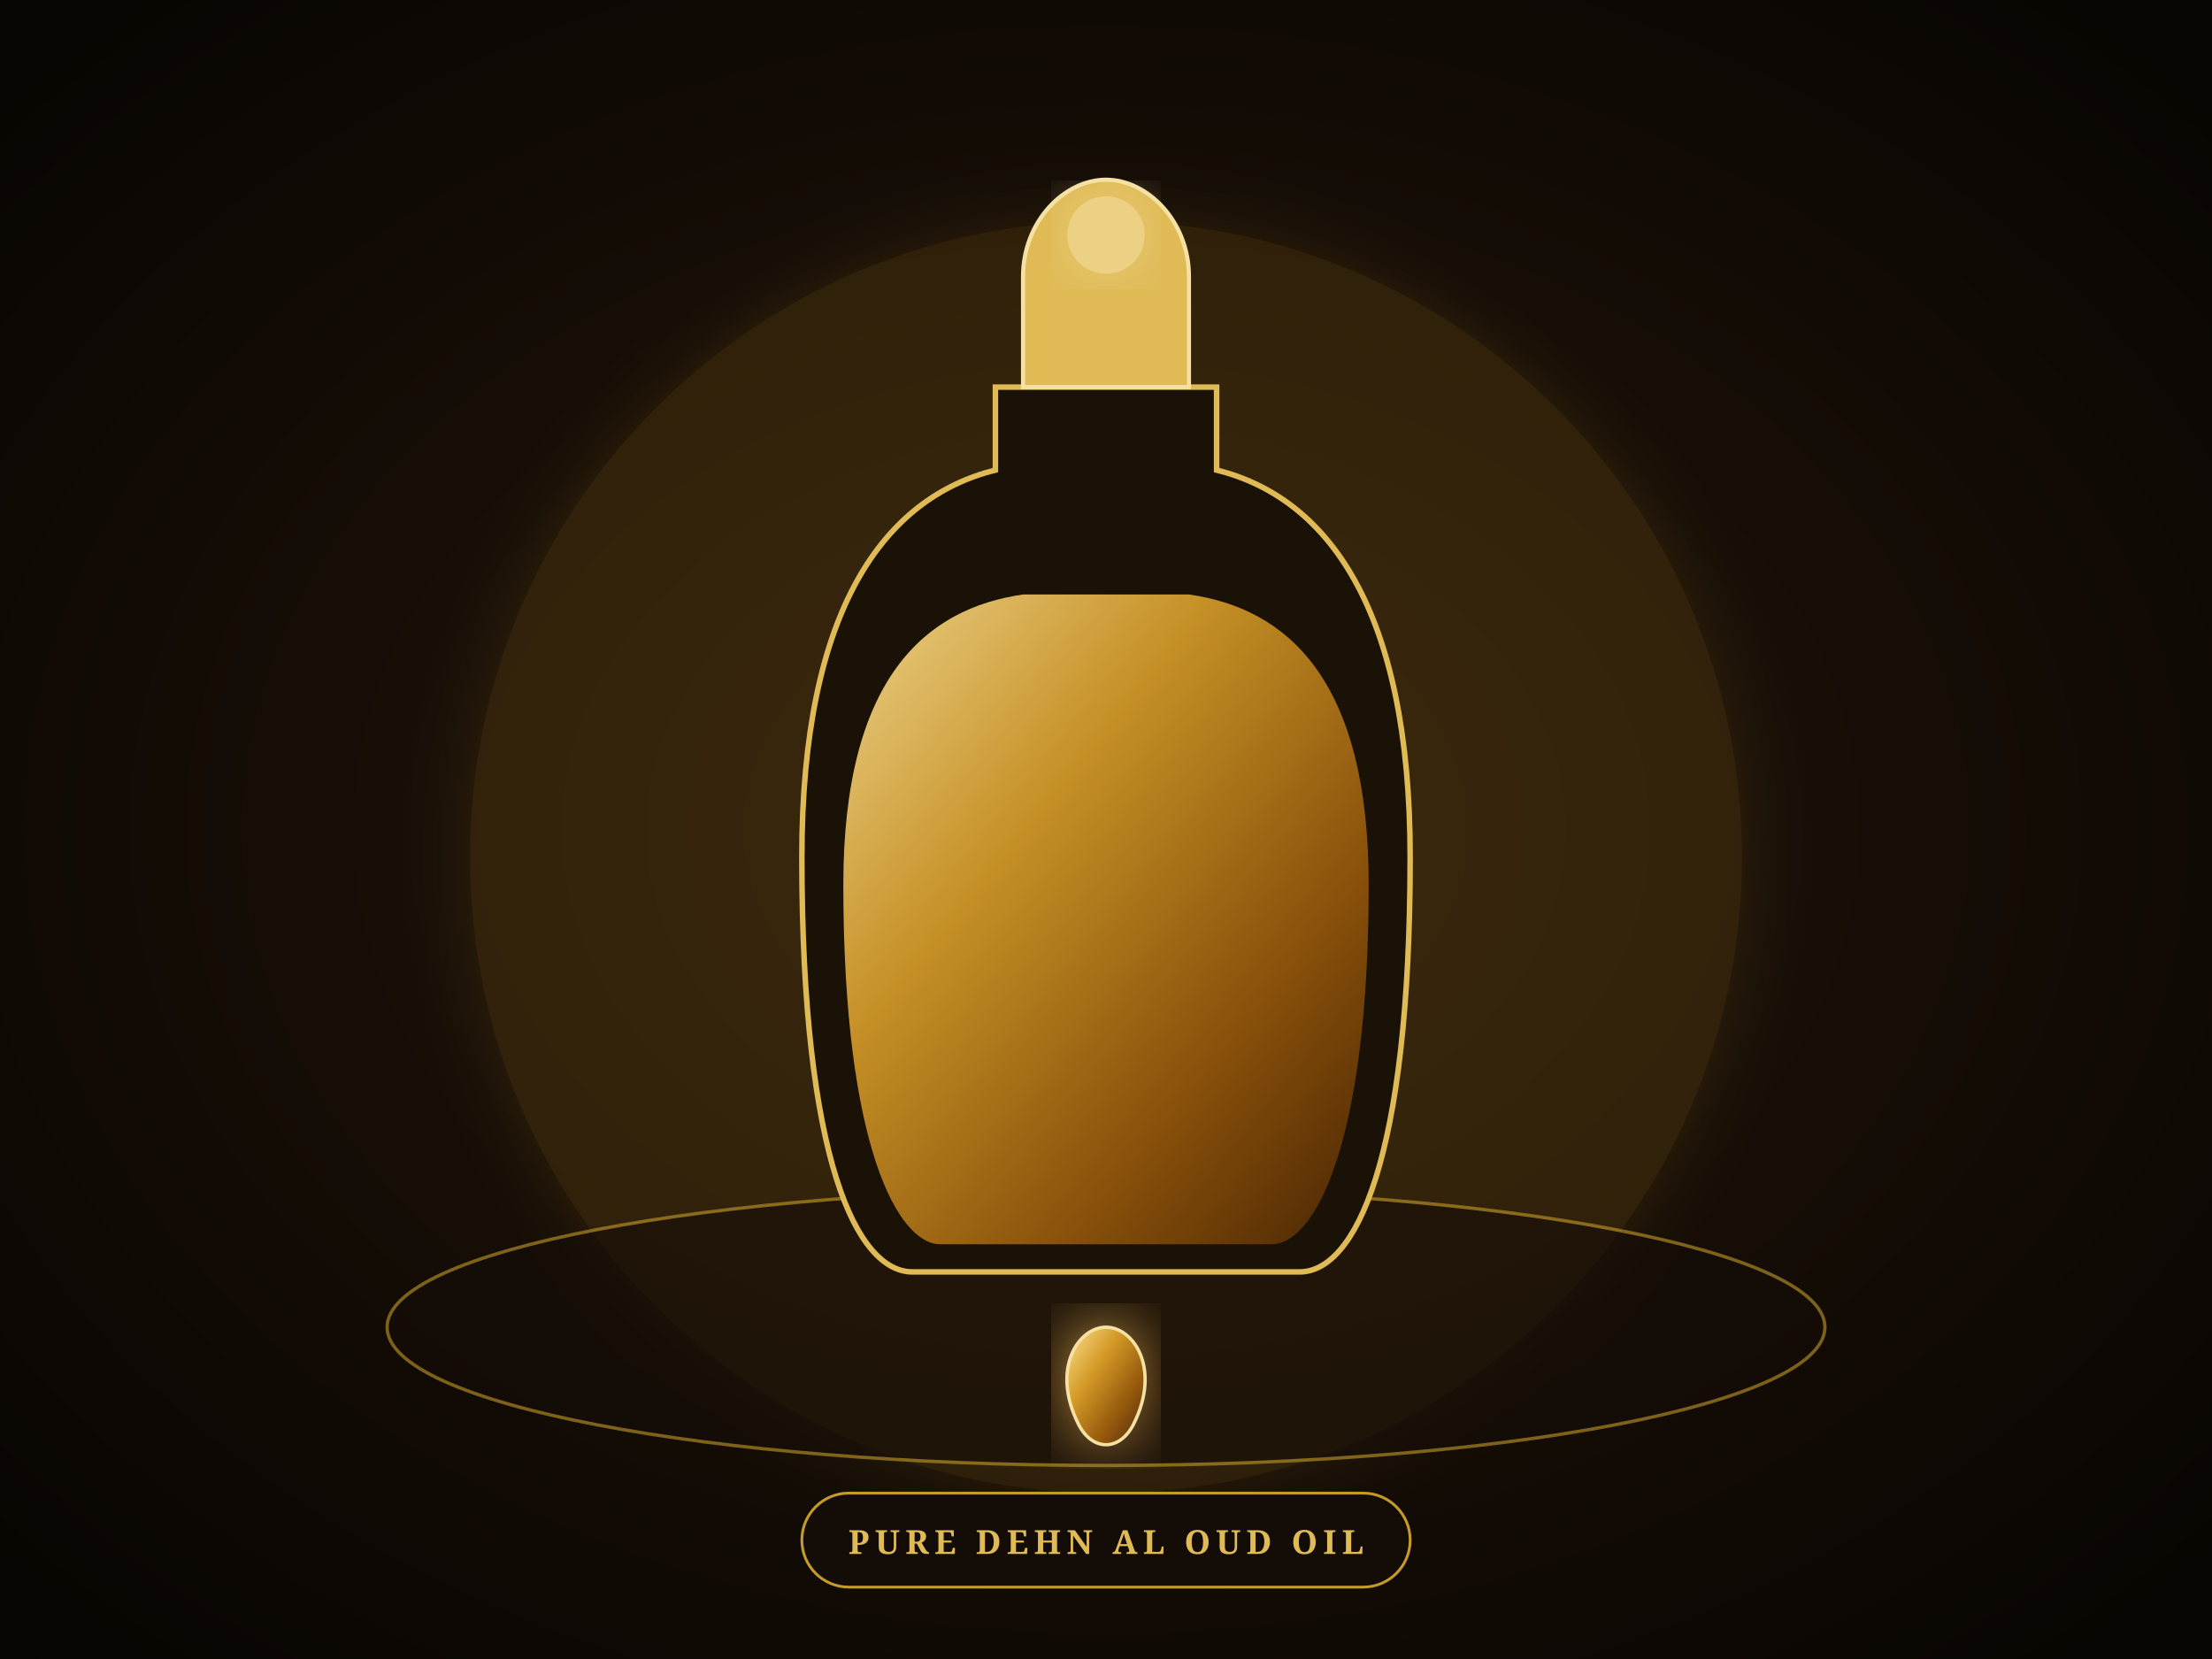
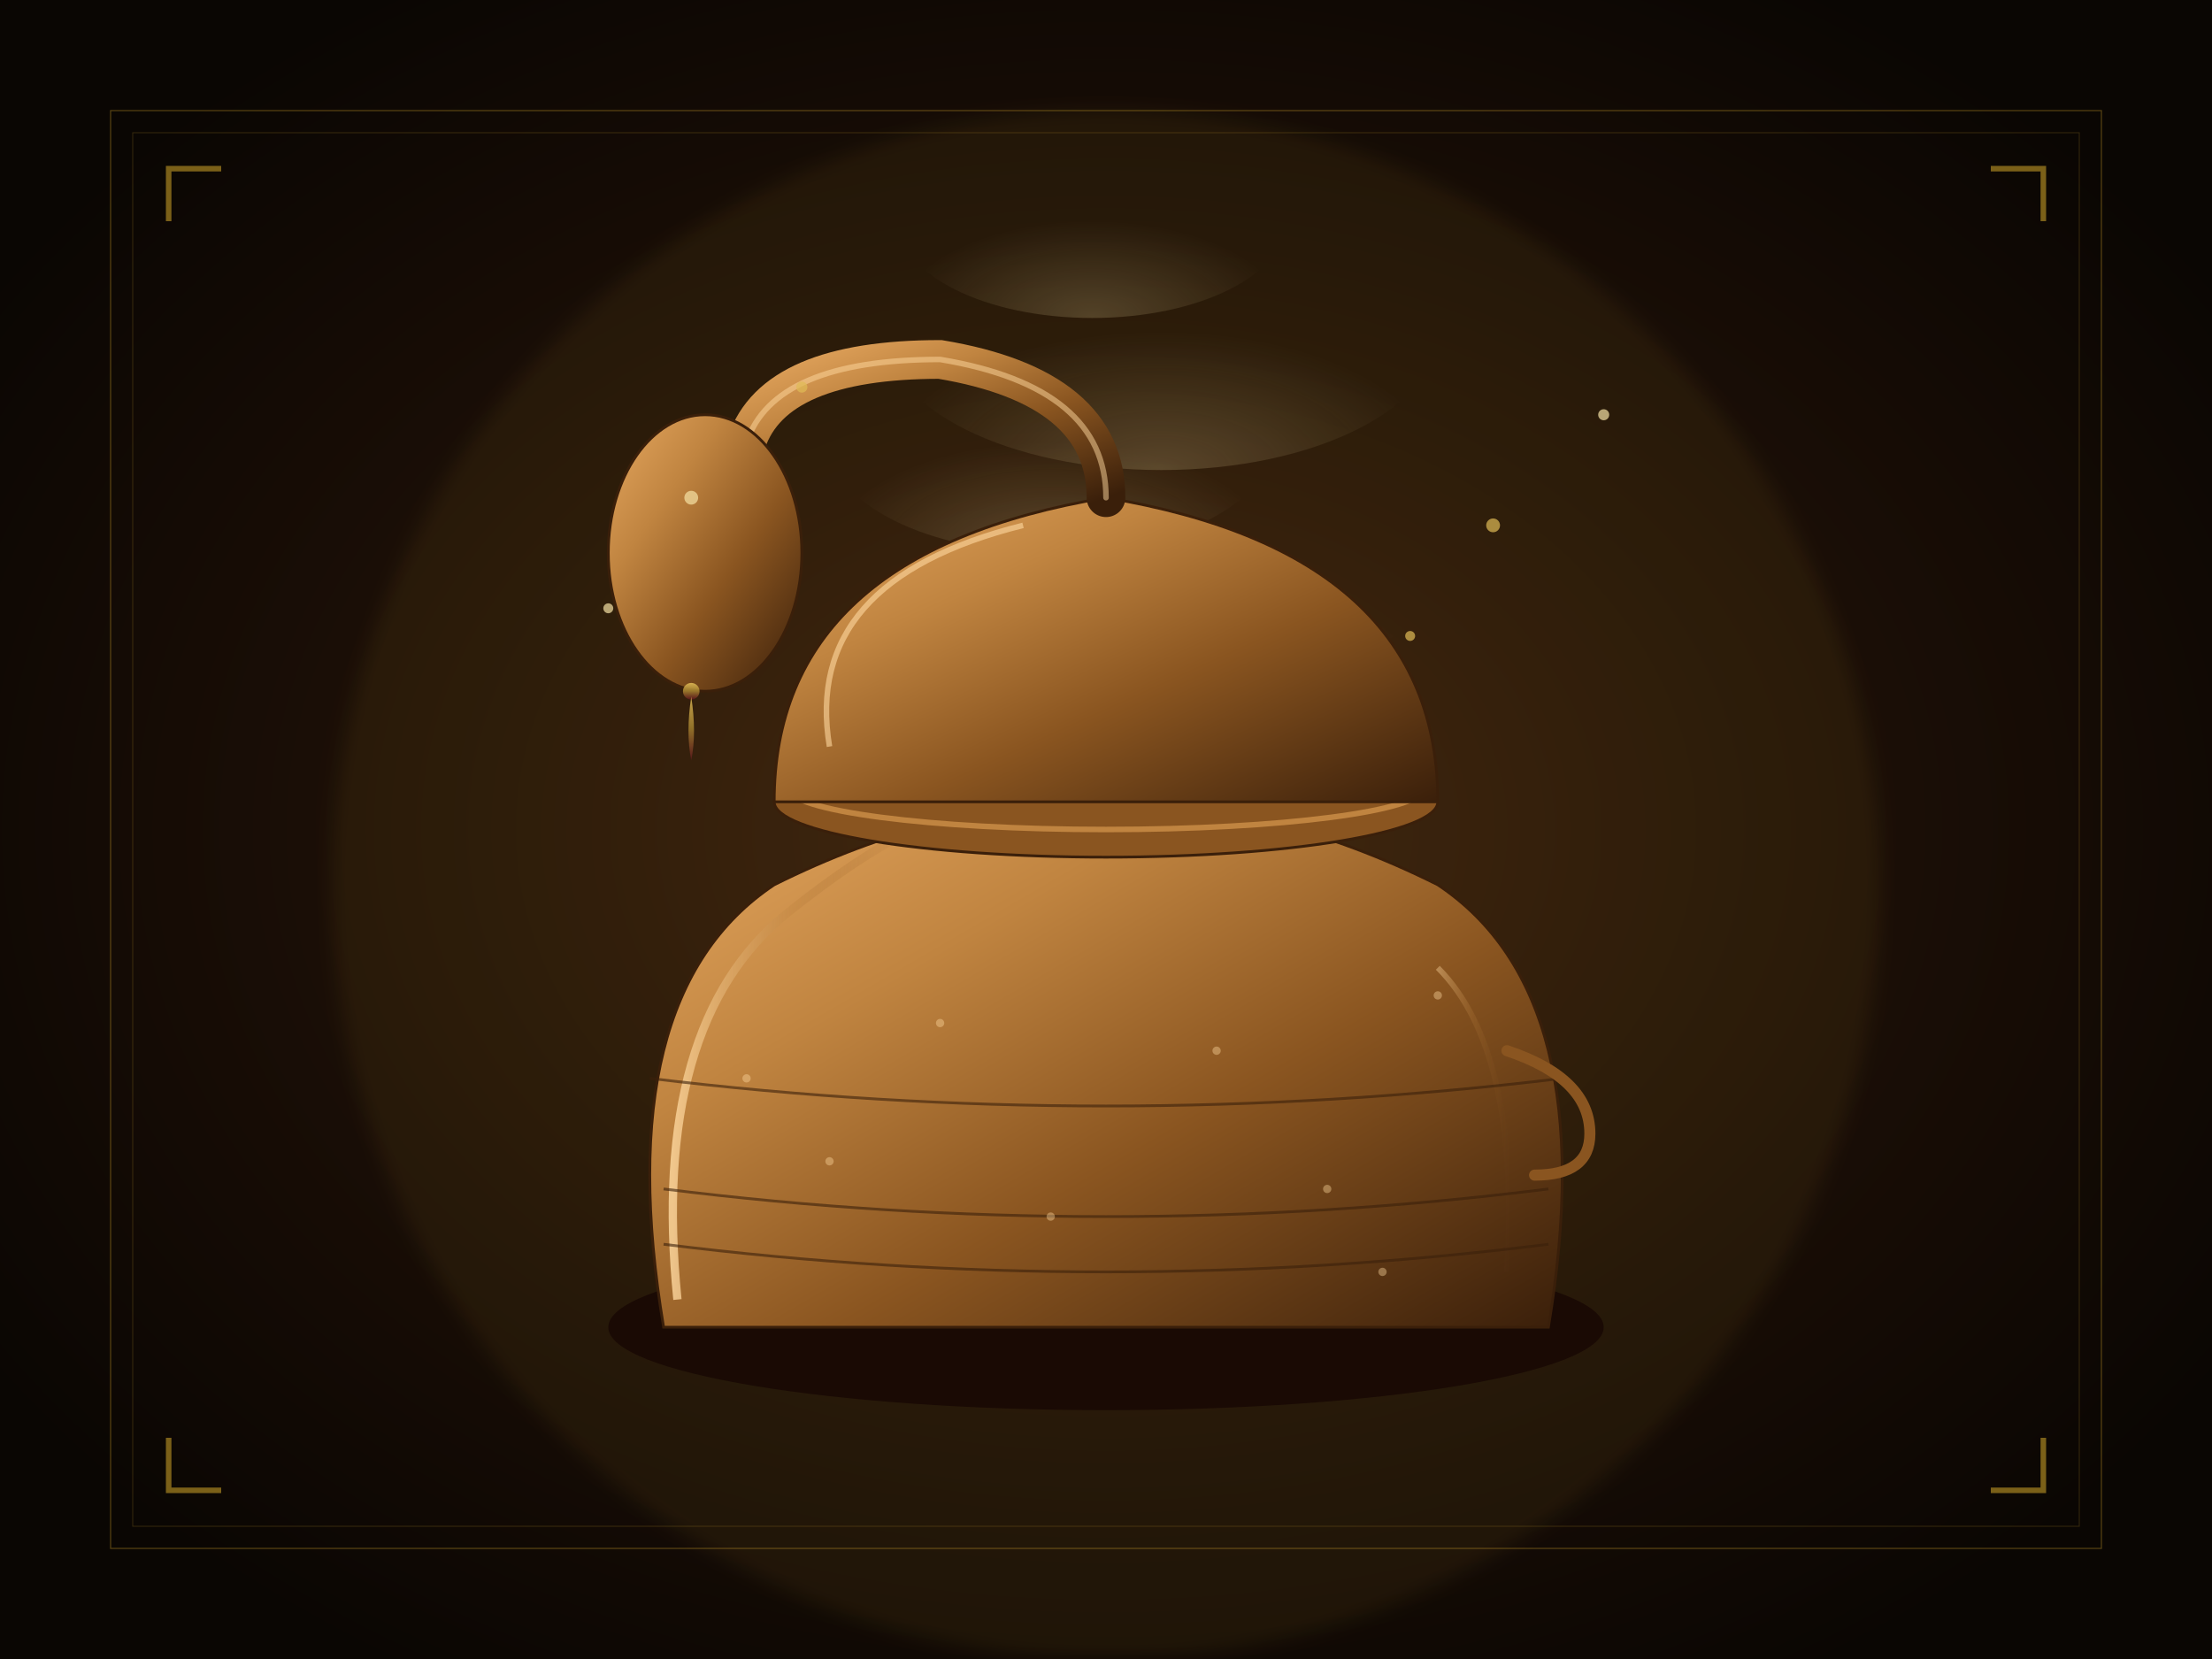
- <svg xmlns="http://www.w3.org/2000/svg" viewBox="0 0 800 600" width="100%" height="100%">
+ <svg xmlns="http://www.w3.org/2000/svg" viewBox="0 0 800 600" preserveAspectRatio="xMidYMid slice">
  <defs>
-     <radialGradient id="oilBg" cx="50%" cy="50%" r="75%">
-       <stop offset="0%" stop-color="#24170a" />
-       <stop offset="60%" stop-color="#120b05" />
-       <stop offset="100%" stop-color="#050301" />
+     <radialGradient id="copperRadial" cx="50%" cy="50%" r="60%">
+       <stop offset="0%" stop-color="#3a1f0e" />
+       <stop offset="60%" stop-color="#1a0e06" />
+       <stop offset="100%" stop-color="#0a0603" />
    </radialGradient>
-     <linearGradient id="amberGold" x1="0%" y1="0%" x2="100%" y2="100%">
-       <stop offset="0%" stop-color="#ffe394" />
-       <stop offset="35%" stop-color="#d49b28" />
-       <stop offset="70%" stop-color="#94580b" />
-       <stop offset="100%" stop-color="#4d2703" />
+     <linearGradient id="copperMetal" x1="0%" y1="0%" x2="100%" y2="100%">
+       <stop offset="0%" stop-color="#e6a860" />
+       <stop offset="30%" stop-color="#c08440" />
+       <stop offset="60%" stop-color="#8a5520" />
+       <stop offset="100%" stop-color="#3a1f0a" />
    </linearGradient>
-     <linearGradient id="glassSheen" x1="0%" y1="0%" x2="100%" y2="0%">
-       <stop offset="0%" stop-color="rgba(255,255,255,0.4)" />
-       <stop offset="30%" stop-color="rgba(255,255,255,0.08)" />
-       <stop offset="70%" stop-color="rgba(255,255,255,0.15)" />
-       <stop offset="100%" stop-color="rgba(255,255,255,0.5)" />
+     <linearGradient id="copperHighlight" x1="0%" y1="0%" x2="100%" y2="0%">
+       <stop offset="0%" stop-color="#ffd9a0" stop-opacity="0.8" />
+       <stop offset="50%" stop-color="#c08440" stop-opacity="0.4" />
+       <stop offset="100%" stop-color="#8a5520" stop-opacity="0" />
    </linearGradient>
-     <filter id="oilGlow" x="-20%" y="-20%" width="140%" height="140%">
-       <feGaussianBlur stdDeviation="12" result="blur" />
-       <feComposite in="SourceGraphic" in2="blur" operator="over" />
+     <linearGradient id="oilAmber" x1="0%" y1="0%" x2="0%" y2="100%">
+       <stop offset="0%" stop-color="#dfba55" />
+       <stop offset="50%" stop-color="#a07d2d" />
+       <stop offset="100%" stop-color="#5c161d" />
+     </linearGradient>
+     <radialGradient id="steamGrad" cx="50%" cy="100%" r="50%">
+       <stop offset="0%" stop-color="#f5e1a4" stop-opacity="0.4" />
+       <stop offset="100%" stop-color="#f5e1a4" stop-opacity="0" />
+     </radialGradient>
+     <filter id="copperGlow">
+       <feGaussianBlur stdDeviation="3" />
    </filter>
  </defs>
-   <rect width="800" height="600" fill="url(#oilBg)" />
-   <circle cx="400" cy="310" r="230" fill="#d49b28" opacity="0.14" filter="url(#oilGlow)" />
-   <ellipse cx="400" cy="480" rx="260" ry="50" fill="#140c06" stroke="#c59b27" stroke-width="1.2" opacity="0.6" />
-   <path d="M 330 460 C 310 460, 290 420, 290 310 C 290 220, 320 180, 360 170 L 360 140 L 440 140 L 440 170 C 480 180, 510 220, 510 310 C 510 420, 490 460, 470 460 Z" fill="#1a1107" stroke="#dfba55" stroke-width="2" />
-   <path d="M 340 450 C 325 450, 305 415, 305 320 C 305 245, 335 220, 370 215 L 430 215 C 465 220, 495 245, 495 320 C 495 415, 475 450, 460 450 Z" fill="url(#amberGold)" opacity="0.92" />
-   <path d="M 320 230 L 320 420" stroke="url(#glassSheen)" stroke-width="5" stroke-linecap="round" />
-   <path d="M 480 230 L 480 420" stroke="url(#glassSheen)" stroke-width="3" stroke-linecap="round" />
-   <path d="M 370 140 L 370 100 C 370 80, 385 65, 400 65 C 415 65, 430 80, 430 100 L 430 140 Z" fill="#dfba55" stroke="#f5e1a4" stroke-width="1.5" />
-   <circle cx="400" cy="85" r="14" fill="#f5e1a4" opacity="0.6" filter="url(#oilGlow)" />
-   <path d="M 400 480 C 390 480, 380 495, 390 515 C 395 525, 405 525, 410 515 C 420 495, 410 480, 400 480 Z" fill="url(#amberGold)" stroke="#f5e1a4" stroke-width="1.2" filter="url(#oilGlow)" />
-   <rect x="290" y="540" width="220" height="34" rx="17" fill="#140c06" stroke="#c59b27" stroke-width="1" />
-   <text x="400" y="562" fill="#dfba55" font-family="Georgia, serif" font-size="12" font-weight="bold" letter-spacing="2" text-anchor="middle">PURE DEHN AL OUD OIL</text>
+   <rect width="800" height="600" fill="url(#copperRadial)" />
+   <circle cx="400" cy="320" r="280" fill="#c59b27" opacity="0.08" filter="url(#copperGlow)" />
+   <g opacity="0.5">
+     <ellipse cx="400" cy="200" rx="120" ry="60" fill="url(#steamGrad)" />
+     <ellipse cx="380" cy="160" rx="80" ry="40" fill="url(#steamGrad)" />
+     <ellipse cx="420" cy="120" rx="100" ry="50" fill="url(#steamGrad)" />
+     <ellipse cx="395" cy="80" rx="70" ry="35" fill="url(#steamGrad)" />
+   </g>
+   <g transform="translate(400,400)">
+     <ellipse cx="0" cy="80" rx="180" ry="30" fill="#1a0a04" />
+     <path d="M -160 80 Q -180 -40 -120 -80 Q -60 -110 0 -110 Q 60 -110 120 -80 Q 180 -40 160 80 Z" fill="url(#copperMetal)" stroke="#3a1f0a" stroke-width="1" />
+     <path d="M -155 70 Q -165 -30 -115 -70 Q -90 -90 -70 -100" fill="none" stroke="url(#copperHighlight)" stroke-width="3" />
+     <path d="M 145 60 Q 150 -20 120 -50" fill="none" stroke="url(#copperHighlight)" stroke-width="2" opacity="0.5" />
+     <path d="M -160 30 Q 0 50 160 30" stroke="#3a1f0a" stroke-width="1" fill="none" opacity="0.6" />
+     <path d="M -160 50 Q 0 70 160 50" stroke="#3a1f0a" stroke-width="1" fill="none" opacity="0.6" />
+     <path d="M -165 -10 Q 0 10 165 -10" stroke="#3a1f0a" stroke-width="1" fill="none" opacity="0.6" />
+     <g opacity="0.4">
+       <circle cx="-100" cy="20" r="1.5" fill="#ffd9a0" />
+       <circle cx="-60" cy="-30" r="1.5" fill="#ffd9a0" />
+       <circle cx="-20" cy="40" r="1.5" fill="#ffd9a0" />
+       <circle cx="40" cy="-20" r="1.5" fill="#ffd9a0" />
+       <circle cx="80" cy="30" r="1.5" fill="#ffd9a0" />
+       <circle cx="120" cy="-40" r="1.5" fill="#ffd9a0" />
+       <circle cx="-130" cy="-10" r="1.5" fill="#ffd9a0" />
+       <circle cx="100" cy="60" r="1.5" fill="#ffd9a0" />
+     </g>
+     <ellipse cx="0" cy="-110" rx="120" ry="20" fill="#8a5520" stroke="#3a1f0a" stroke-width="1" />
+     <ellipse cx="0" cy="-115" rx="115" ry="15" fill="none" stroke="#c08440" stroke-width="2" />
+     <path d="M -120 -110 Q -120 -200 0 -220 Q 120 -200 120 -110 Z" fill="url(#copperMetal)" stroke="#3a1f0a" stroke-width="1" />
+     <path d="M -100 -130 Q -110 -190 -30 -210" fill="none" stroke="#ffd9a0" stroke-width="2" opacity="0.6" />
+     <path d="M 0 -220 Q 0 -260 -60 -270 Q -120 -270 -130 -240 Q -135 -220 -125 -220" fill="none" stroke="url(#copperMetal)" stroke-width="14" stroke-linecap="round" />
+     <path d="M 0 -220 Q 0 -260 -60 -270 Q -120 -270 -130 -240 Q -135 -220 -125 -220" fill="none" stroke="#ffd9a0" stroke-width="2" opacity="0.5" stroke-linecap="round" />
+     <ellipse cx="-145" cy="-200" rx="35" ry="50" fill="url(#copperMetal)" stroke="#3a1f0a" stroke-width="1" />
+     <g>
+       <circle cx="-150" cy="-150" r="3" fill="url(#oilAmber)" opacity="0.9" />
+       <path d="M -150 -148 Q -148 -135 -150 -125 Q -152 -135 -150 -148" fill="url(#oilAmber)" opacity="0.85" />
+     </g>
+     <path d="M 145 -20 Q 175 -10 175 10 Q 175 25 155 25" fill="none" stroke="#8a5520" stroke-width="4" stroke-linecap="round" />
+   </g>
+   <g opacity="0.7">
+     <circle cx="250" cy="180" r="2.5" fill="#f5e1a4" />
+     <circle cx="290" cy="140" r="2" fill="#dfba55" />
+     <circle cx="220" cy="220" r="1.8" fill="#f5e1a4" />
+     <circle cx="540" cy="190" r="2.5" fill="#dfba55" />
+     <circle cx="580" cy="150" r="2" fill="#f5e1a4" />
+     <circle cx="510" cy="230" r="1.8" fill="#dfba55" />
+   </g>
+   <rect x="40" y="40" width="720" height="520" fill="none" stroke="#c59b27" stroke-width="0.4" opacity="0.4" />
+   <rect x="48" y="48" width="704" height="504" fill="none" stroke="#c59b27" stroke-width="0.3" opacity="0.25" />
+   <g fill="#c59b27" opacity="0.6">
+     <path d="M 60 60 L 80 60 L 80 62 L 62 62 L 62 80 L 60 80 Z" />
+     <path d="M 740 60 L 720 60 L 720 62 L 738 62 L 738 80 L 740 80 Z" />
+     <path d="M 60 540 L 80 540 L 80 538 L 62 538 L 62 520 L 60 520 Z" />
+     <path d="M 740 540 L 720 540 L 720 538 L 738 538 L 738 520 L 740 520 Z" />
+   </g>
</svg>
